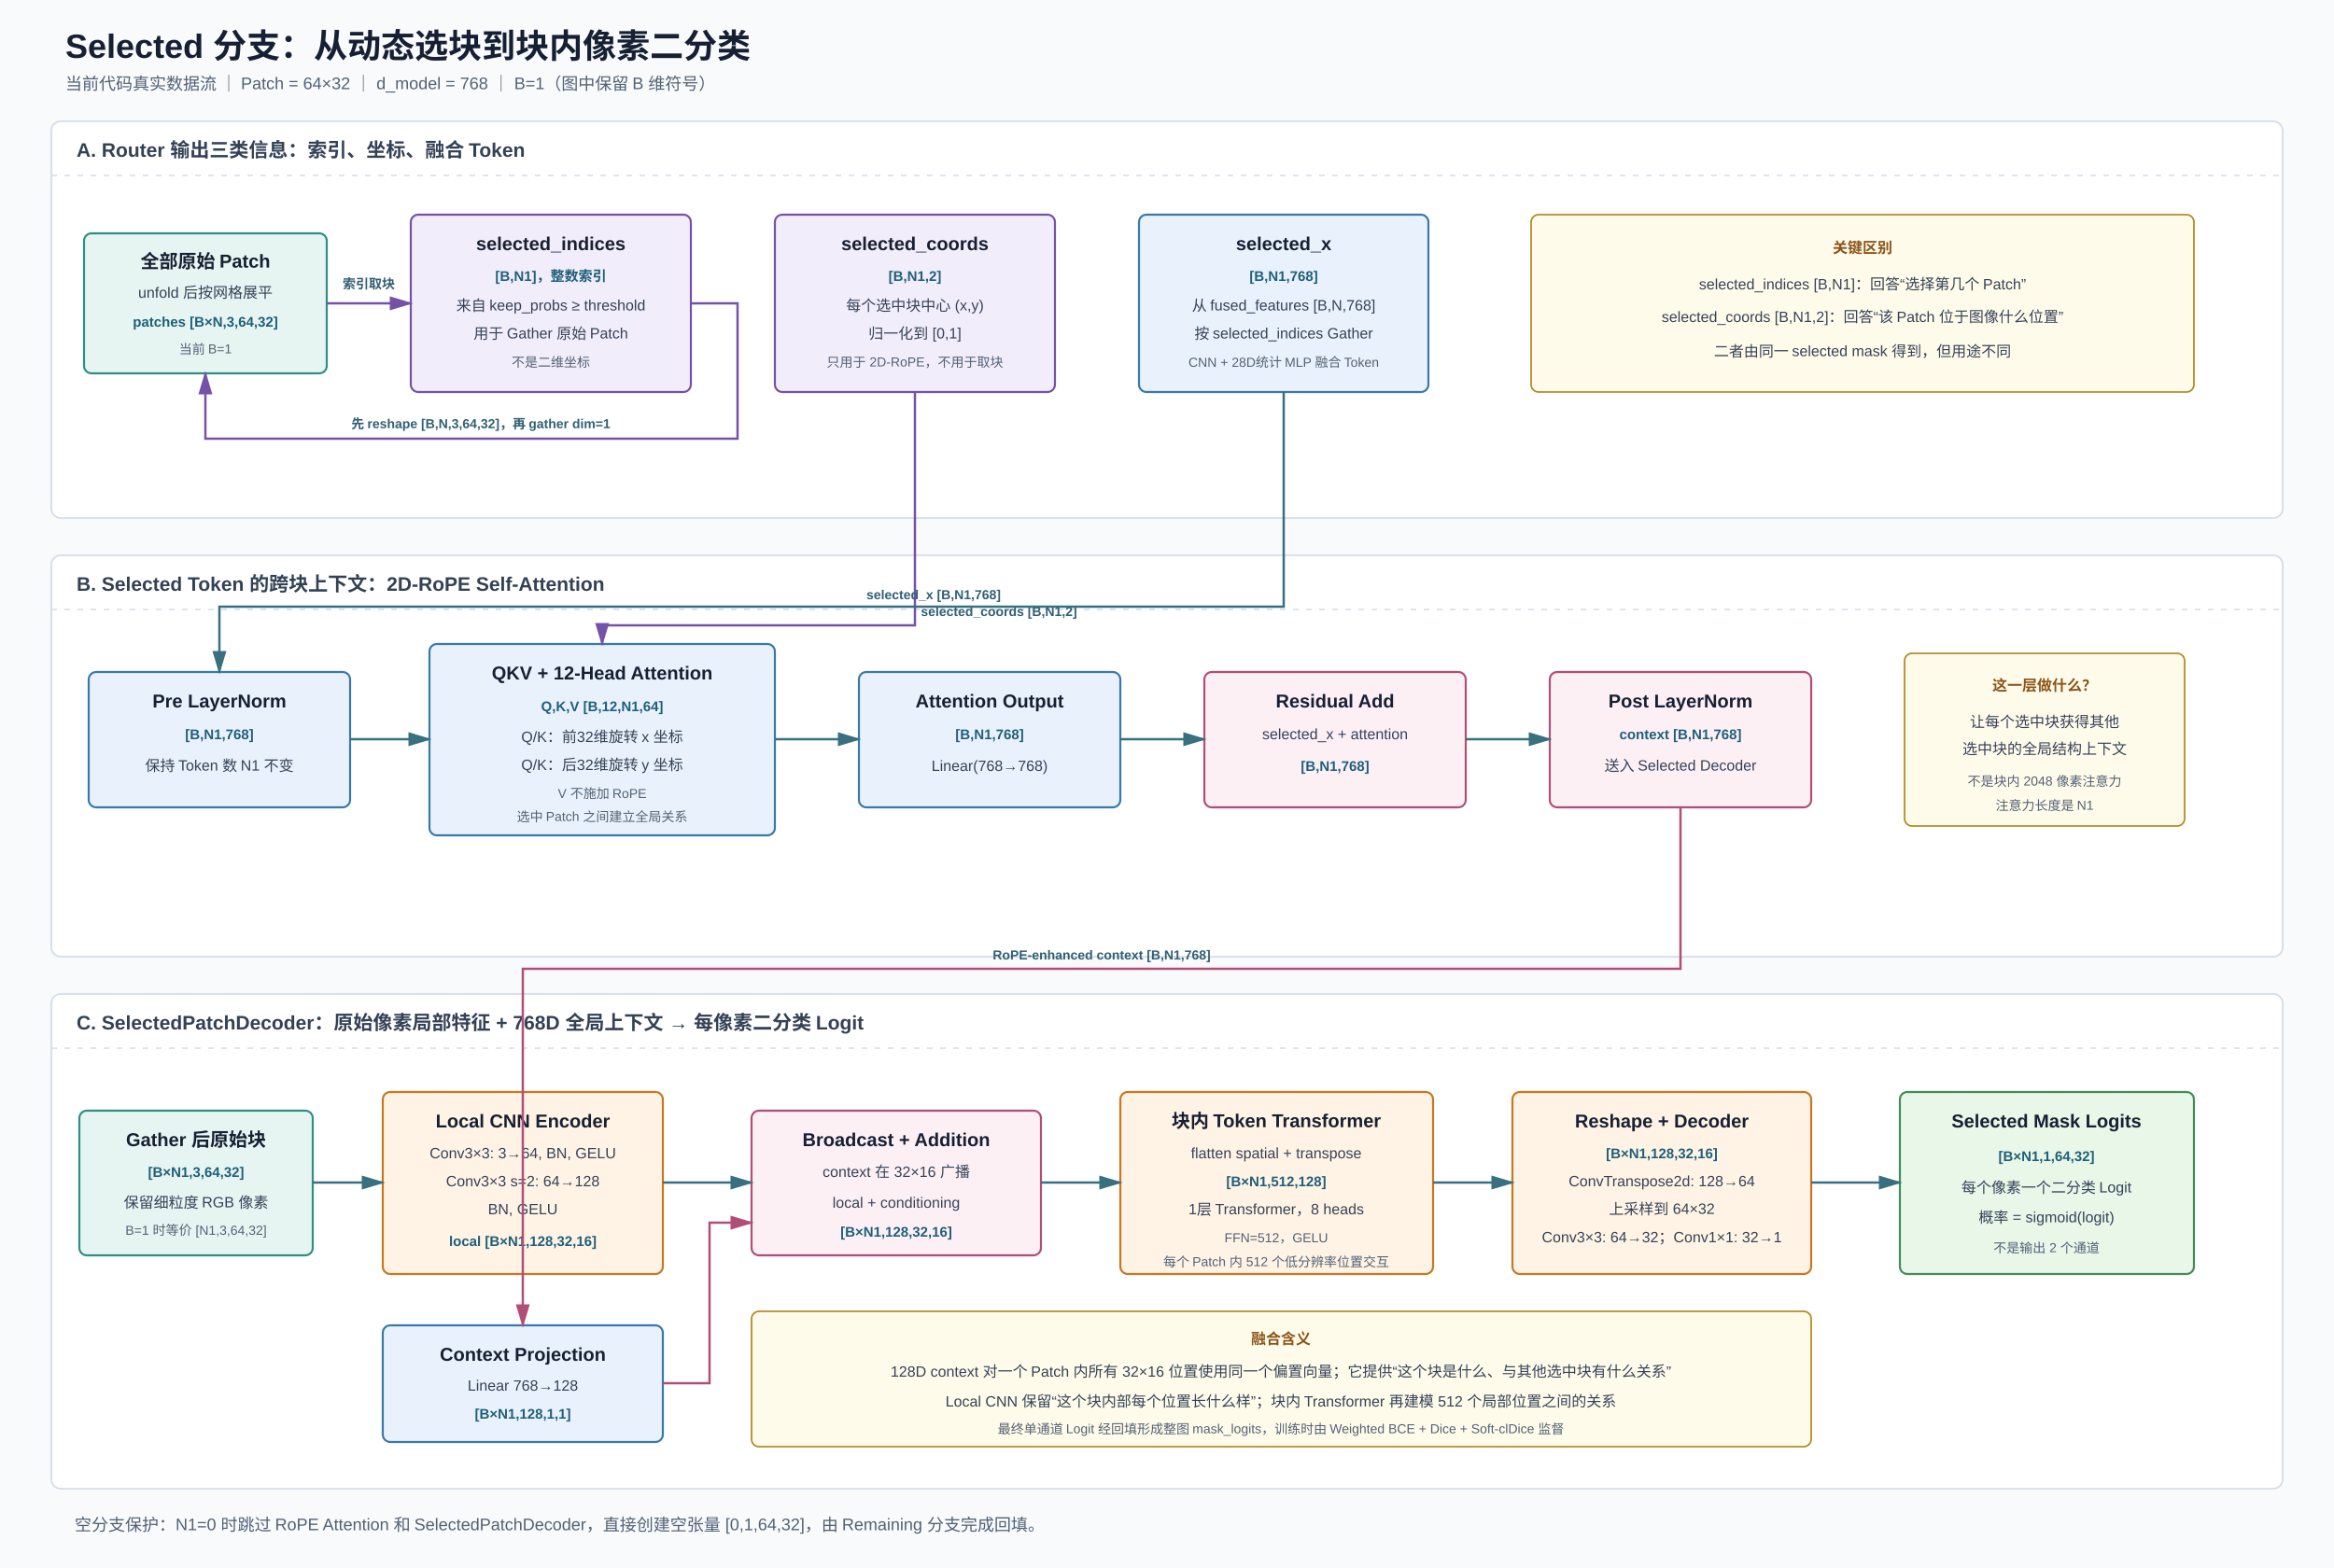
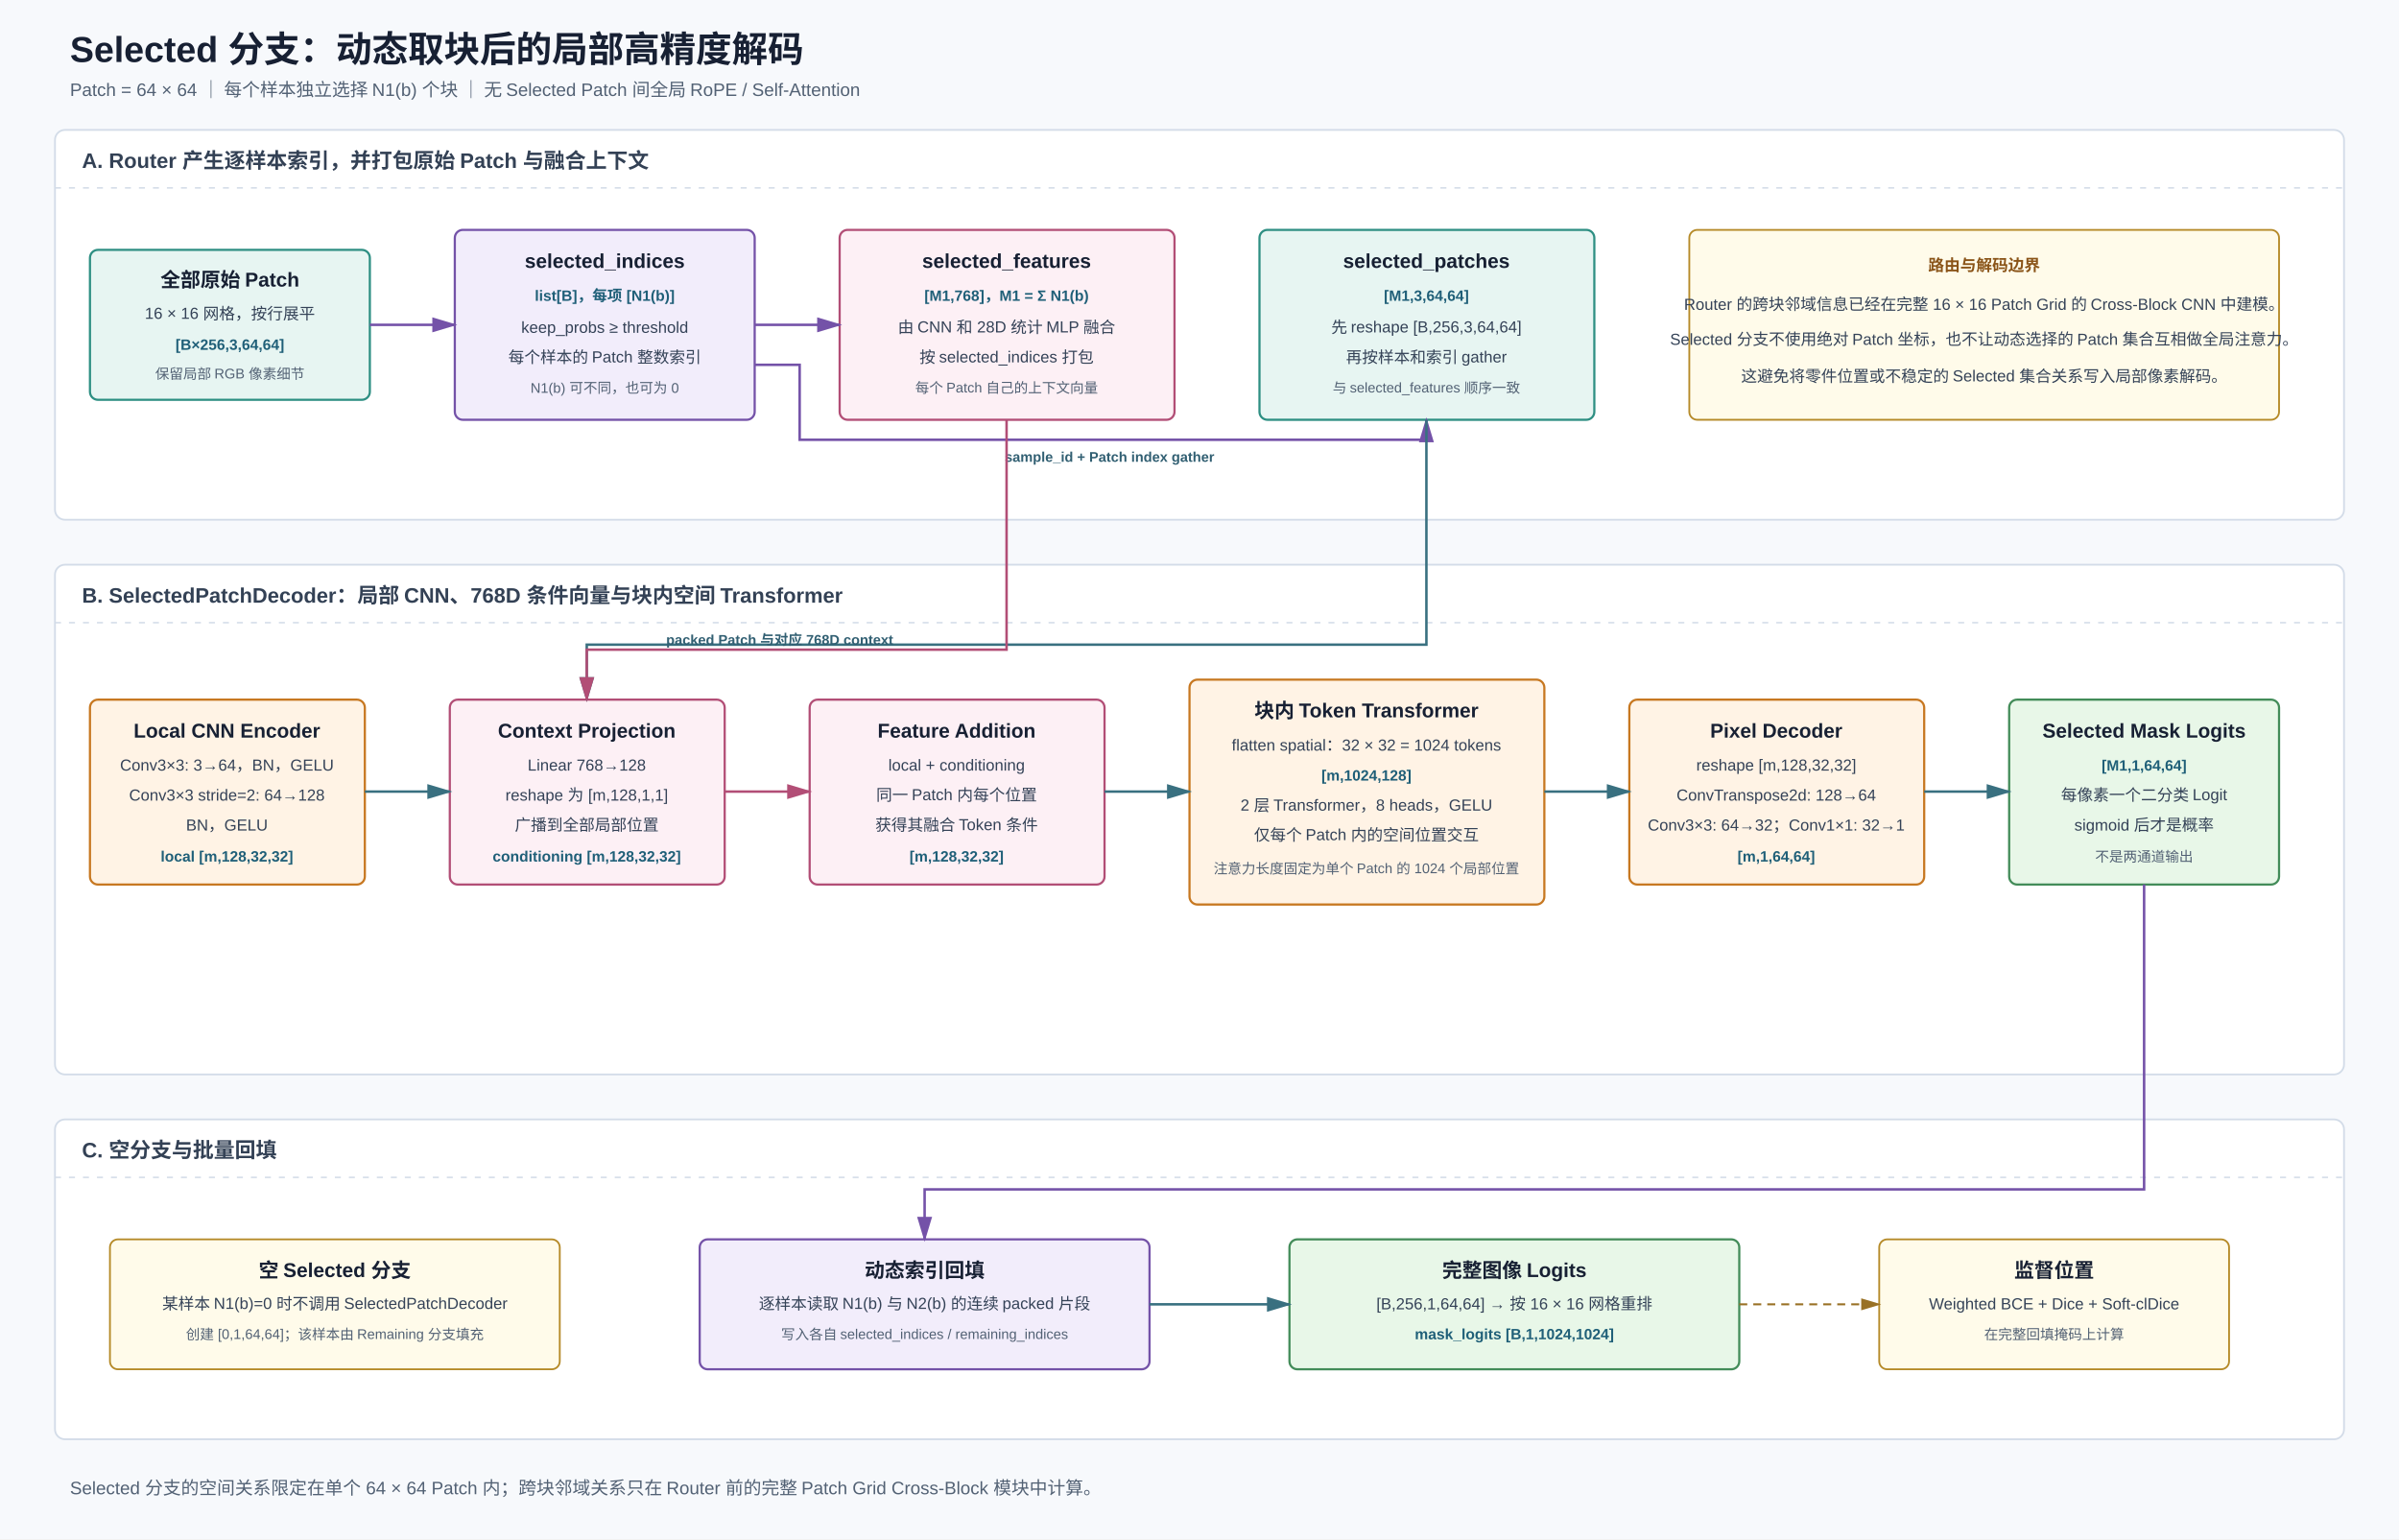
- <svg xmlns="http://www.w3.org/2000/svg" width="2500" height="1680" viewBox="0 0 2500 1680" role="img" aria-labelledby="title desc">
+ <svg xmlns="http://www.w3.org/2000/svg" width="2400" height="1540" viewBox="0 0 2400 1540" role="img" aria-labelledby="title desc">
  <defs>
    <style>
-       * { font-family: Arial, 'Noto Sans CJK SC', sans-serif; }
-       .bg { fill:#f8fafc; }
-       .group { fill:#fff; stroke:#d3dce8; stroke-width:1.8; }
-       .input { fill:#e7f5f2; stroke:#2e8f83; stroke-width:2.2; }
-       .index { fill:#f2edfb; stroke:#7452a8; stroke-width:2.2; }
-       .global { fill:#e9f2fc; stroke:#3979a9; stroke-width:2.2; }
-       .local { fill:#fff3e5; stroke:#c77821; stroke-width:2.2; }
-       .fusion { fill:#fdf0f5; stroke:#b24e76; stroke-width:2.2; }
-       .output { fill:#e8f7e8; stroke:#438c59; stroke-width:2.2; }
-       .note { fill:#fffbea; stroke:#b58a28; stroke-width:1.8; }
-       .title { font-size:36px; font-weight:700; fill:#172033; }
-       .subtitle { font-size:18px; fill:#526174; }
-       .section { font-size:21px; font-weight:700; fill:#334155; }
-       .bt { font-size:20px; font-weight:700; fill:#172033; text-anchor:middle; }
-       .tx { font-size:16px; fill:#344257; text-anchor:middle; }
-       .sm { font-size:14px; fill:#526174; text-anchor:middle; }
-       .shape { font-size:15px; font-weight:700; fill:#1f5f78; text-anchor:middle; }
-       .label { font-size:14px; font-weight:700; fill:#315f72; text-anchor:middle; }
-       .warn { font-size:16px; font-weight:700; fill:#8a5418; text-anchor:middle; }
-       .arrow { fill:none; stroke:#397080; stroke-width:2.5; marker-end:url(#arrow); }
-       .idxarrow { fill:none; stroke:#7452a8; stroke-width:2.5; marker-end:url(#purple); }
-       .ctxarrow { fill:none; stroke:#b24e76; stroke-width:2.5; marker-end:url(#pink); }
-       .dash { fill:none; stroke:#997125; stroke-width:2; stroke-dasharray:8 6; marker-end:url(#gold); }
-       .divider { stroke:#d3dce8; stroke-width:1.5; stroke-dasharray:6 8; }
-     </style>
+ *{font-family:Arial,'Noto Sans CJK SC',sans-serif}.bg{fill:#f7f9fc}.group{fill:#fff;stroke:#d3dce8;stroke-width:1.8}.input{fill:#e7f5f2;stroke:#2e8f83;stroke-width:2.2}.index{fill:#f2edfb;stroke:#7452a8;stroke-width:2.2}.local{fill:#fff3e5;stroke:#c77821;stroke-width:2.2}.fusion{fill:#fdf0f5;stroke:#b24e76;stroke-width:2.2}.output{fill:#e8f7e8;stroke:#438c59;stroke-width:2.2}.note{fill:#fffbea;stroke:#b58a28;stroke-width:1.8}.title{font-size:36px;font-weight:700;fill:#172033}.subtitle{font-size:18px;fill:#526174}.section{font-size:21px;font-weight:700;fill:#334155}.bt{font-size:20px;font-weight:700;fill:#172033;text-anchor:middle}.tx{font-size:16px;fill:#344257;text-anchor:middle}.sm{font-size:14px;fill:#526174;text-anchor:middle}.shape{font-size:15px;font-weight:700;fill:#1f5f78;text-anchor:middle}.label{font-size:14px;font-weight:700;fill:#315f72;text-anchor:middle}.warn{font-size:16px;font-weight:700;fill:#8a5418;text-anchor:middle}.arrow{fill:none;stroke:#397080;stroke-width:2.5;marker-end:url(#arrow)}.idx{fill:none;stroke:#7452a8;stroke-width:2.5;marker-end:url(#purple)}.ctx{fill:none;stroke:#b24e76;stroke-width:2.5;marker-end:url(#pink)}.dash{fill:none;stroke:#997125;stroke-width:2;stroke-dasharray:8 6;marker-end:url(#gold)}.divider{stroke:#d3dce8;stroke-width:1.5;stroke-dasharray:6 8}</style>
    <marker id="arrow" markerWidth="10" markerHeight="10" refX="9" refY="3" orient="auto">
-       <path d="M0,0 L10,3 L0,6 Z" fill="#397080" />
+       <path d="M0 0 10 3 0 6Z" fill="#397080" />
    </marker>
    <marker id="purple" markerWidth="10" markerHeight="10" refX="9" refY="3" orient="auto">
-       <path d="M0,0 L10,3 L0,6 Z" fill="#7452a8" />
+       <path d="M0 0 10 3 0 6Z" fill="#7452a8" />
    </marker>
    <marker id="pink" markerWidth="10" markerHeight="10" refX="9" refY="3" orient="auto">
-       <path d="M0,0 L10,3 L0,6 Z" fill="#b24e76" />
+       <path d="M0 0 10 3 0 6Z" fill="#b24e76" />
    </marker>
    <marker id="gold" markerWidth="10" markerHeight="10" refX="9" refY="3" orient="auto">
-       <path d="M0,0 L10,3 L0,6 Z" fill="#997125" />
+       <path d="M0 0 10 3 0 6Z" fill="#997125" />
    </marker>
  </defs>
-   <rect class="bg" width="2500" height="1680" />
-   <text x="70" y="62" class="title">Selected 分支：从动态选块到块内像素二分类</text>
-   <text x="70" y="96" class="subtitle">当前代码真实数据流 ｜ Patch = 64×32 ｜ d_model = 768 ｜ B=1（图中保留 B 维符号）</text>
-   <rect x="55" y="130" width="2390" height="425" rx="10" class="group" />
-   <text x="82" y="168" class="section">A. Router 输出三类信息：索引、坐标、融合 Token</text>
-   <line x1="55" y1="188" x2="2445" y2="188" class="divider" />
-   <rect x="90" y="250" width="260" height="150" rx="8" class="input" />
-   <text x="220" y="287" class="bt">全部原始 Patch</text>
-   <text x="220" y="319" class="tx">unfold 后按网格展平</text>
-   <text x="220" y="350" class="shape">patches [B×N,3,64,32]</text>
-   <text x="220" y="379" class="sm">当前 B=1</text>
-   <rect x="440" y="230" width="300" height="190" rx="8" class="index" />
-   <text x="590" y="268" class="bt">selected_indices</text>
-   <text x="590" y="301" class="shape">[B,N1]，整数索引</text>
-   <text x="590" y="333" class="tx">来自 keep_probs ≥ threshold</text>
-   <text x="590" y="363" class="tx">用于 Gather 原始 Patch</text>
-   <text x="590" y="393" class="sm">不是二维坐标</text>
-   <rect x="830" y="230" width="300" height="190" rx="8" class="index" />
-   <text x="980" y="268" class="bt">selected_coords</text>
-   <text x="980" y="301" class="shape">[B,N1,2]</text>
-   <text x="980" y="333" class="tx">每个选中块中心 (x,y)</text>
-   <text x="980" y="363" class="tx">归一化到 [0,1]</text>
-   <text x="980" y="393" class="sm">只用于 2D-RoPE，不用于取块</text>
-   <rect x="1220" y="230" width="310" height="190" rx="8" class="global" />
-   <text x="1375" y="268" class="bt">selected_x</text>
-   <text x="1375" y="301" class="shape">[B,N1,768]</text>
-   <text x="1375" y="333" class="tx">从 fused_features [B,N,768]</text>
-   <text x="1375" y="363" class="tx">按 selected_indices Gather</text>
-   <text x="1375" y="393" class="sm">CNN + 28D统计 MLP 融合 Token</text>
-   <rect x="1640" y="230" width="710" height="190" rx="8" class="note" />
-   <text x="1995" y="271" class="warn">关键区别</text>
-   <text x="1995" y="310" class="tx">selected_indices [B,N1]：回答“选择第几个 Patch”</text>
-   <text x="1995" y="345" class="tx">selected_coords [B,N1,2]：回答“该 Patch 位于图像什么位置”</text>
-   <text x="1995" y="382" class="tx">二者由同一 selected mask 得到，但用途不同</text>
-   <path d="M350 325 H440" class="idxarrow" />
-   <text x="395" y="309" class="label">索引取块</text>
-   <path d="M740 325 H790 V470 H220 V400" class="idxarrow" />
-   <text x="515" y="459" class="label">先 reshape [B,N,3,64,32]，再 gather dim=1</text>
-   <rect x="55" y="595" width="2390" height="430" rx="10" class="group" />
-   <text x="82" y="633" class="section">B. Selected Token 的跨块上下文：2D-RoPE Self-Attention</text>
-   <line x1="55" y1="653" x2="2445" y2="653" class="divider" />
-   <rect x="95" y="720" width="280" height="145" rx="8" class="global" />
-   <text x="235" y="758" class="bt">Pre LayerNorm</text>
-   <text x="235" y="792" class="shape">[B,N1,768]</text>
-   <text x="235" y="826" class="tx">保持 Token 数 N1 不变</text>
-   <rect x="460" y="690" width="370" height="205" rx="8" class="global" />
-   <text x="645" y="728" class="bt">QKV + 12-Head Attention</text>
-   <text x="645" y="762" class="shape">Q,K,V [B,12,N1,64]</text>
-   <text x="645" y="795" class="tx">Q/K：前32维旋转 x 坐标</text>
-   <text x="645" y="825" class="tx">Q/K：后32维旋转 y 坐标</text>
-   <text x="645" y="855" class="sm">V 不施加 RoPE</text>
-   <text x="645" y="880" class="sm">选中 Patch 之间建立全局关系</text>
-   <rect x="920" y="720" width="280" height="145" rx="8" class="global" />
-   <text x="1060" y="758" class="bt">Attention Output</text>
-   <text x="1060" y="792" class="shape">[B,N1,768]</text>
-   <text x="1060" y="826" class="tx">Linear(768→768)</text>
-   <rect x="1290" y="720" width="280" height="145" rx="8" class="fusion" />
-   <text x="1430" y="758" class="bt">Residual Add</text>
-   <text x="1430" y="792" class="tx">selected_x + attention</text>
-   <text x="1430" y="826" class="shape">[B,N1,768]</text>
-   <rect x="1660" y="720" width="280" height="145" rx="8" class="fusion" />
-   <text x="1800" y="758" class="bt">Post LayerNorm</text>
-   <text x="1800" y="792" class="shape">context [B,N1,768]</text>
-   <text x="1800" y="826" class="tx">送入 Selected Decoder</text>
-   <rect x="2040" y="700" width="300" height="185" rx="8" class="note" />
-   <text x="2190" y="740" class="warn">这一层做什么？</text>
-   <text x="2190" y="779" class="tx">让每个选中块获得其他</text>
-   <text x="2190" y="808" class="tx">选中块的全局结构上下文</text>
-   <text x="2190" y="842" class="sm">不是块内 2048 像素注意力</text>
-   <text x="2190" y="868" class="sm">注意力长度是 N1</text>
-   <path d="M375 792 H460" class="arrow" />
-   <path d="M830 792 H920" class="arrow" />
-   <path d="M1200 792 H1290" class="arrow" />
-   <path d="M1570 792 H1660" class="arrow" />
-   <path d="M980 420 V670 H645 V690" class="idxarrow" />
-   <text x="1070" y="660" class="label">selected_coords [B,N1,2]</text>
-   <path d="M1375 420 V650 H235 V720" class="arrow" />
-   <text x="1000" y="642" class="label">selected_x [B,N1,768]</text>
-   <rect x="55" y="1065" width="2390" height="530" rx="10" class="group" />
-   <text x="82" y="1103" class="section">C. SelectedPatchDecoder：原始像素局部特征 + 768D 全局上下文 → 每像素二分类 Logit</text>
-   <line x1="55" y1="1123" x2="2445" y2="1123" class="divider" />
-   <rect x="85" y="1190" width="250" height="155" rx="8" class="input" />
-   <text x="210" y="1228" class="bt">Gather 后原始块</text>
-   <text x="210" y="1261" class="shape">[B×N1,3,64,32]</text>
-   <text x="210" y="1294" class="tx">保留细粒度 RGB 像素</text>
-   <text x="210" y="1323" class="sm">B=1 时等价 [N1,3,64,32]</text>
-   <rect x="410" y="1170" width="300" height="195" rx="8" class="local" />
-   <text x="560" y="1208" class="bt">Local CNN Encoder</text>
-   <text x="560" y="1241" class="tx">Conv3×3: 3→64, BN, GELU</text>
-   <text x="560" y="1271" class="tx">Conv3×3 s=2: 64→128</text>
-   <text x="560" y="1301" class="tx">BN, GELU</text>
-   <text x="560" y="1335" class="shape">local [B×N1,128,32,16]</text>
-   <rect x="410" y="1420" width="300" height="125" rx="8" class="global" />
-   <text x="560" y="1458" class="bt">Context Projection</text>
-   <text x="560" y="1490" class="tx">Linear 768→128</text>
-   <text x="560" y="1520" class="shape">[B×N1,128,1,1]</text>
-   <rect x="805" y="1190" width="310" height="155" rx="8" class="fusion" />
-   <text x="960" y="1228" class="bt">Broadcast + Addition</text>
-   <text x="960" y="1261" class="tx">context 在 32×16 广播</text>
-   <text x="960" y="1294" class="tx">local + conditioning</text>
-   <text x="960" y="1325" class="shape">[B×N1,128,32,16]</text>
-   <rect x="1200" y="1170" width="335" height="195" rx="8" class="local" />
-   <text x="1367" y="1208" class="bt">块内 Token Transformer</text>
-   <text x="1367" y="1241" class="tx">flatten spatial + transpose</text>
-   <text x="1367" y="1271" class="shape">[B×N1,512,128]</text>
-   <text x="1367" y="1301" class="tx">1层 Transformer，8 heads</text>
-   <text x="1367" y="1331" class="sm">FFN=512，GELU</text>
-   <text x="1367" y="1357" class="sm">每个 Patch 内 512 个低分辨率位置交互</text>
-   <rect x="1620" y="1170" width="320" height="195" rx="8" class="local" />
-   <text x="1780" y="1208" class="bt">Reshape + Decoder</text>
-   <text x="1780" y="1241" class="shape">[B×N1,128,32,16]</text>
-   <text x="1780" y="1271" class="tx">ConvTranspose2d: 128→64</text>
-   <text x="1780" y="1301" class="tx">上采样到 64×32</text>
-   <text x="1780" y="1331" class="tx">Conv3×3: 64→32；Conv1×1: 32→1</text>
-   <rect x="2035" y="1170" width="315" height="195" rx="8" class="output" />
-   <text x="2192" y="1208" class="bt">Selected Mask Logits</text>
-   <text x="2192" y="1244" class="shape">[B×N1,1,64,32]</text>
-   <text x="2192" y="1278" class="tx">每个像素一个二分类 Logit</text>
-   <text x="2192" y="1310" class="tx">概率 = sigmoid(logit)</text>
-   <text x="2192" y="1342" class="sm">不是输出 2 个通道</text>
-   <path d="M335 1267 H410" class="arrow" />
-   <path d="M710 1267 H805" class="arrow" />
-   <path d="M710 1482 H760 V1310 H805" class="ctxarrow" />
-   <path d="M1115 1267 H1200" class="arrow" />
-   <path d="M1535 1267 H1620" class="arrow" />
-   <path d="M1940 1267 H2035" class="arrow" />
-   <path d="M1800 865 V1038 H560 V1420" class="ctxarrow" />
-   <text x="1180" y="1028" class="label">RoPE-enhanced context [B,N1,768]</text>
-   <rect x="805" y="1405" width="1135" height="145" rx="8" class="note" />
-   <text x="1372" y="1440" class="warn">融合含义</text>
-   <text x="1372" y="1475" class="tx">128D context 对一个 Patch 内所有 32×16 位置使用同一个偏置向量；它提供“这个块是什么、与其他选中块有什么关系”</text>
-   <text x="1372" y="1507" class="tx">Local CNN 保留“这个块内部每个位置长什么样”；块内 Transformer 再建模 512 个局部位置之间的关系</text>
-   <text x="1372" y="1536" class="sm">最终单通道 Logit 经回填形成整图 mask_logits，训练时由 Weighted BCE + Dice + Soft-clDice 监督</text>
-   <text x="80" y="1640" class="subtitle">空分支保护：N1=0 时跳过 RoPE Attention 和 SelectedPatchDecoder，直接创建空张量 [0,1,64,32]，由 Remaining 分支完成回填。</text>
+   <rect class="bg" width="2400" height="1540" />
+   <text x="70" y="62" class="title">Selected 分支：动态取块后的局部高精度解码</text>
+   <text x="70" y="96" class="subtitle">Patch = 64 × 64 ｜ 每个样本独立选择 N1(b) 个块 ｜ 无 Selected Patch 间全局 RoPE / Self-Attention</text>
+   <rect x="55" y="130" width="2290" height="390" rx="10" class="group" />
+   <text x="82" y="168" class="section">A. Router 产生逐样本索引，并打包原始 Patch 与融合上下文</text>
+   <line x1="55" y1="188" x2="2345" y2="188" class="divider" />
+   <rect x="90" y="250" width="280" height="150" rx="8" class="input" />
+   <text x="230" y="287" class="bt">全部原始 Patch</text>
+   <text x="230" y="319" class="tx">16 × 16 网格，按行展平</text>
+   <text x="230" y="350" class="shape">[B×256,3,64,64]</text>
+   <text x="230" y="379" class="sm">保留局部 RGB 像素细节</text>
+   <rect x="455" y="230" width="300" height="190" rx="8" class="index" />
+   <text x="605" y="268" class="bt">selected_indices</text>
+   <text x="605" y="301" class="shape">list[B]，每项 [N1(b)]</text>
+   <text x="605" y="333" class="tx">keep_probs ≥ threshold</text>
+   <text x="605" y="363" class="tx">每个样本的 Patch 整数索引</text>
+   <text x="605" y="393" class="sm">N1(b) 可不同，也可为 0</text>
+   <rect x="840" y="230" width="335" height="190" rx="8" class="fusion" />
+   <text x="1007" y="268" class="bt">selected_features</text>
+   <text x="1007" y="301" class="shape">[M1,768]，M1 = Σ N1(b)</text>
+   <text x="1007" y="333" class="tx">由 CNN 和 28D 统计 MLP 融合</text>
+   <text x="1007" y="363" class="tx">按 selected_indices 打包</text>
+   <text x="1007" y="393" class="sm">每个 Patch 自己的上下文向量</text>
+   <rect x="1260" y="230" width="335" height="190" rx="8" class="input" />
+   <text x="1427" y="268" class="bt">selected_patches</text>
+   <text x="1427" y="301" class="shape">[M1,3,64,64]</text>
+   <text x="1427" y="333" class="tx">先 reshape [B,256,3,64,64]</text>
+   <text x="1427" y="363" class="tx">再按样本和索引 gather</text>
+   <text x="1427" y="393" class="sm">与 selected_features 顺序一致</text>
+   <rect x="1690" y="230" width="590" height="190" rx="8" class="note" />
+   <text x="1985" y="271" class="warn">路由与解码边界</text>
+   <text x="1985" y="310" class="tx">Router 的跨块邻域信息已经在完整 16 × 16 Patch Grid 的 Cross-Block CNN 中建模。</text>
+   <text x="1985" y="345" class="tx">Selected 分支不使用绝对 Patch 坐标，也不让动态选择的 Patch 集合互相做全局注意力。</text>
+   <text x="1985" y="382" class="tx">这避免将零件位置或不稳定的 Selected 集合关系写入局部像素解码。</text>
+   <path d="M370 325H455" class="idx" />
+   <path d="M755 325H840" class="idx" />
+   <path d="M755 365H800V440H1427V420" class="idx" />
+   <text x="1110" y="462" class="label">sample_id + Patch index gather</text>
+   <rect x="55" y="565" width="2290" height="510" rx="10" class="group" />
+   <text x="82" y="603" class="section">B. SelectedPatchDecoder：局部 CNN、768D 条件向量与块内空间 Transformer</text>
+   <line x1="55" y1="623" x2="2345" y2="623" class="divider" />
+   <rect x="90" y="700" width="275" height="185" rx="8" class="local" />
+   <text x="227" y="738" class="bt">Local CNN Encoder</text>
+   <text x="227" y="771" class="tx">Conv3×3: 3→64，BN，GELU</text>
+   <text x="227" y="801" class="tx">Conv3×3 stride=2: 64→128</text>
+   <text x="227" y="831" class="tx">BN，GELU</text>
+   <text x="227" y="862" class="shape">local [m,128,32,32]</text>
+   <rect x="450" y="700" width="275" height="185" rx="8" class="fusion" />
+   <text x="587" y="738" class="bt">Context Projection</text>
+   <text x="587" y="771" class="tx">Linear 768→128</text>
+   <text x="587" y="801" class="tx">reshape 为 [m,128,1,1]</text>
+   <text x="587" y="831" class="tx">广播到全部局部位置</text>
+   <text x="587" y="862" class="shape">conditioning [m,128,32,32]</text>
+   <rect x="810" y="700" width="295" height="185" rx="8" class="fusion" />
+   <text x="957" y="738" class="bt">Feature Addition</text>
+   <text x="957" y="771" class="tx">local + conditioning</text>
+   <text x="957" y="801" class="tx">同一 Patch 内每个位置</text>
+   <text x="957" y="831" class="tx">获得其融合 Token 条件</text>
+   <text x="957" y="862" class="shape">[m,128,32,32]</text>
+   <rect x="1190" y="680" width="355" height="225" rx="8" class="local" />
+   <text x="1367" y="718" class="bt">块内 Token Transformer</text>
+   <text x="1367" y="751" class="tx">flatten spatial：32 × 32 = 1024 tokens</text>
+   <text x="1367" y="781" class="shape">[m,1024,128]</text>
+   <text x="1367" y="811" class="tx">2 层 Transformer，8 heads，GELU</text>
+   <text x="1367" y="841" class="tx">仅每个 Patch 内的空间位置交互</text>
+   <text x="1367" y="874" class="sm">注意力长度固定为单个 Patch 的 1024 个局部位置</text>
+   <rect x="1630" y="700" width="295" height="185" rx="8" class="local" />
+   <text x="1777" y="738" class="bt">Pixel Decoder</text>
+   <text x="1777" y="771" class="tx">reshape [m,128,32,32]</text>
+   <text x="1777" y="801" class="tx">ConvTranspose2d: 128→64</text>
+   <text x="1777" y="831" class="tx">Conv3×3: 64→32；Conv1×1: 32→1</text>
+   <text x="1777" y="862" class="shape">[m,1,64,64]</text>
+   <rect x="2010" y="700" width="270" height="185" rx="8" class="output" />
+   <text x="2145" y="738" class="bt">Selected Mask Logits</text>
+   <text x="2145" y="771" class="shape">[M1,1,64,64]</text>
+   <text x="2145" y="801" class="tx">每像素一个二分类 Logit</text>
+   <text x="2145" y="831" class="tx">sigmoid 后才是概率</text>
+   <text x="2145" y="862" class="sm">不是两通道输出</text>
+   <path d="M365 792H450" class="arrow" />
+   <path d="M725 792H810" class="ctx" />
+   <path d="M1105 792H1190" class="arrow" />
+   <path d="M1545 792H1630" class="arrow" />
+   <path d="M1925 792H2010" class="arrow" />
+   <path d="M1427 420V645H587V700" class="arrow" />
+   <path d="M1007 420V650H587V700" class="ctx" />
+   <text x="780" y="645" class="label">packed Patch 与对应 768D context</text>
+   <rect x="55" y="1120" width="2290" height="320" rx="10" class="group" />
+   <text x="82" y="1158" class="section">C. 空分支与批量回填</text>
+   <line x1="55" y1="1178" x2="2345" y2="1178" class="divider" />
+   <rect x="110" y="1240" width="450" height="130" rx="8" class="note" />
+   <text x="335" y="1278" class="bt">空 Selected 分支</text>
+   <text x="335" y="1310" class="tx">某样本 N1(b)=0 时不调用 SelectedPatchDecoder</text>
+   <text x="335" y="1340" class="sm">创建 [0,1,64,64]；该样本由 Remaining 分支填充</text>
+   <rect x="700" y="1240" width="450" height="130" rx="8" class="index" />
+   <text x="925" y="1278" class="bt">动态索引回填</text>
+   <text x="925" y="1310" class="tx">逐样本读取 N1(b) 与 N2(b) 的连续 packed 片段</text>
+   <text x="925" y="1340" class="sm">写入各自 selected_indices / remaining_indices</text>
+   <rect x="1290" y="1240" width="450" height="130" rx="8" class="output" />
+   <text x="1515" y="1278" class="bt">完整图像 Logits</text>
+   <text x="1515" y="1310" class="tx">[B,256,1,64,64] → 按 16 × 16 网格重排</text>
+   <text x="1515" y="1340" class="shape">mask_logits [B,1,1024,1024]</text>
+   <rect x="1880" y="1240" width="350" height="130" rx="8" class="note" />
+   <text x="2055" y="1278" class="bt">监督位置</text>
+   <text x="2055" y="1310" class="tx">Weighted BCE + Dice + Soft-clDice</text>
+   <text x="2055" y="1340" class="sm">在完整回填掩码上计算</text>
+   <path d="M2145 885V1190H925V1240" class="idx" />
+   <path d="M1150 1305H1290" class="arrow" />
+   <path d="M1740 1305H1880" class="dash" />
+   <text x="70" y="1495" class="subtitle">Selected 分支的空间关系限定在单个 64 × 64 Patch 内；跨块邻域关系只在 Router 前的完整 Patch Grid Cross-Block 模块中计算。</text>
</svg>
